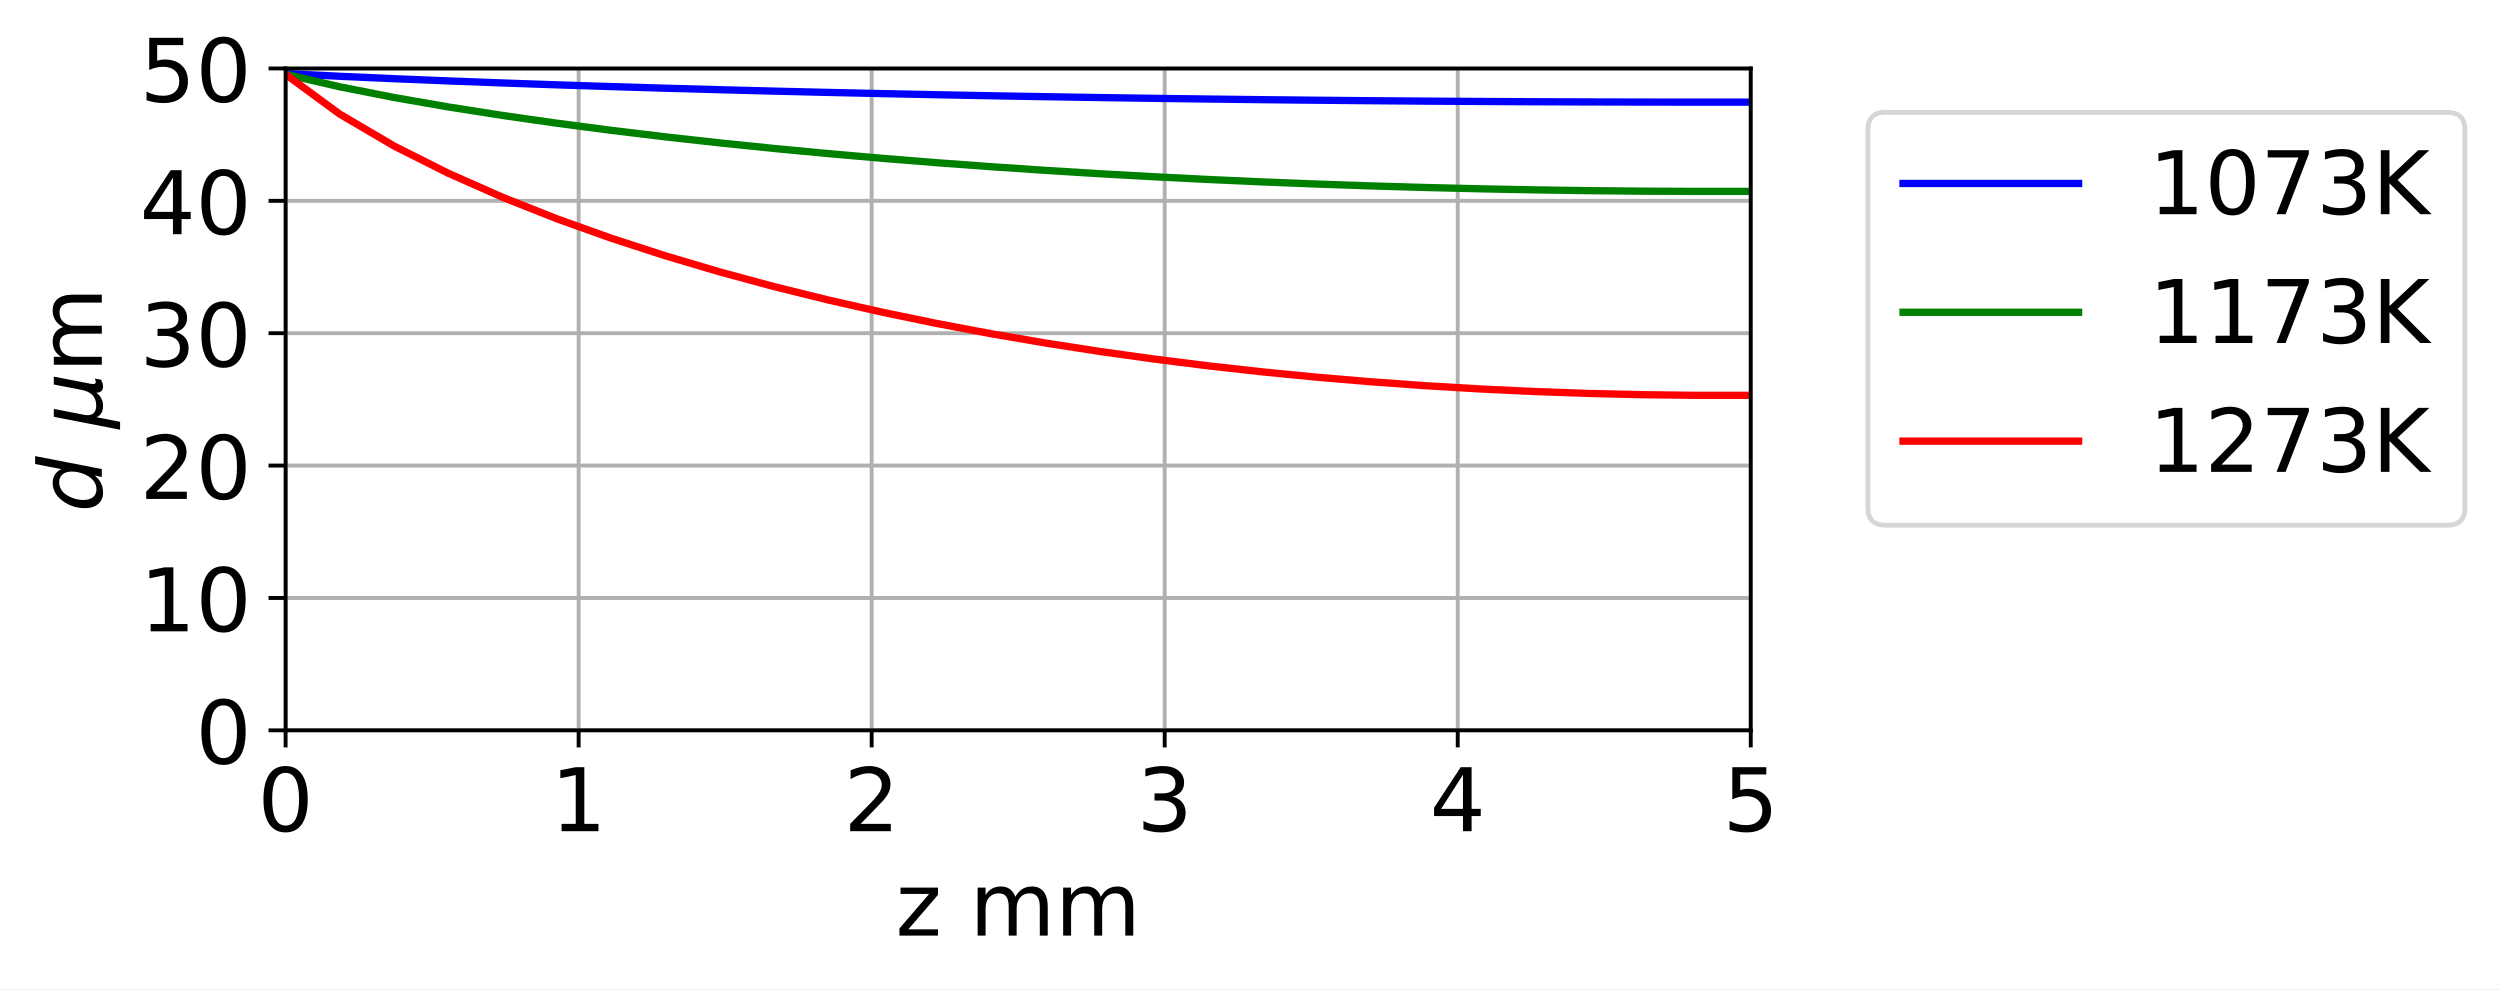
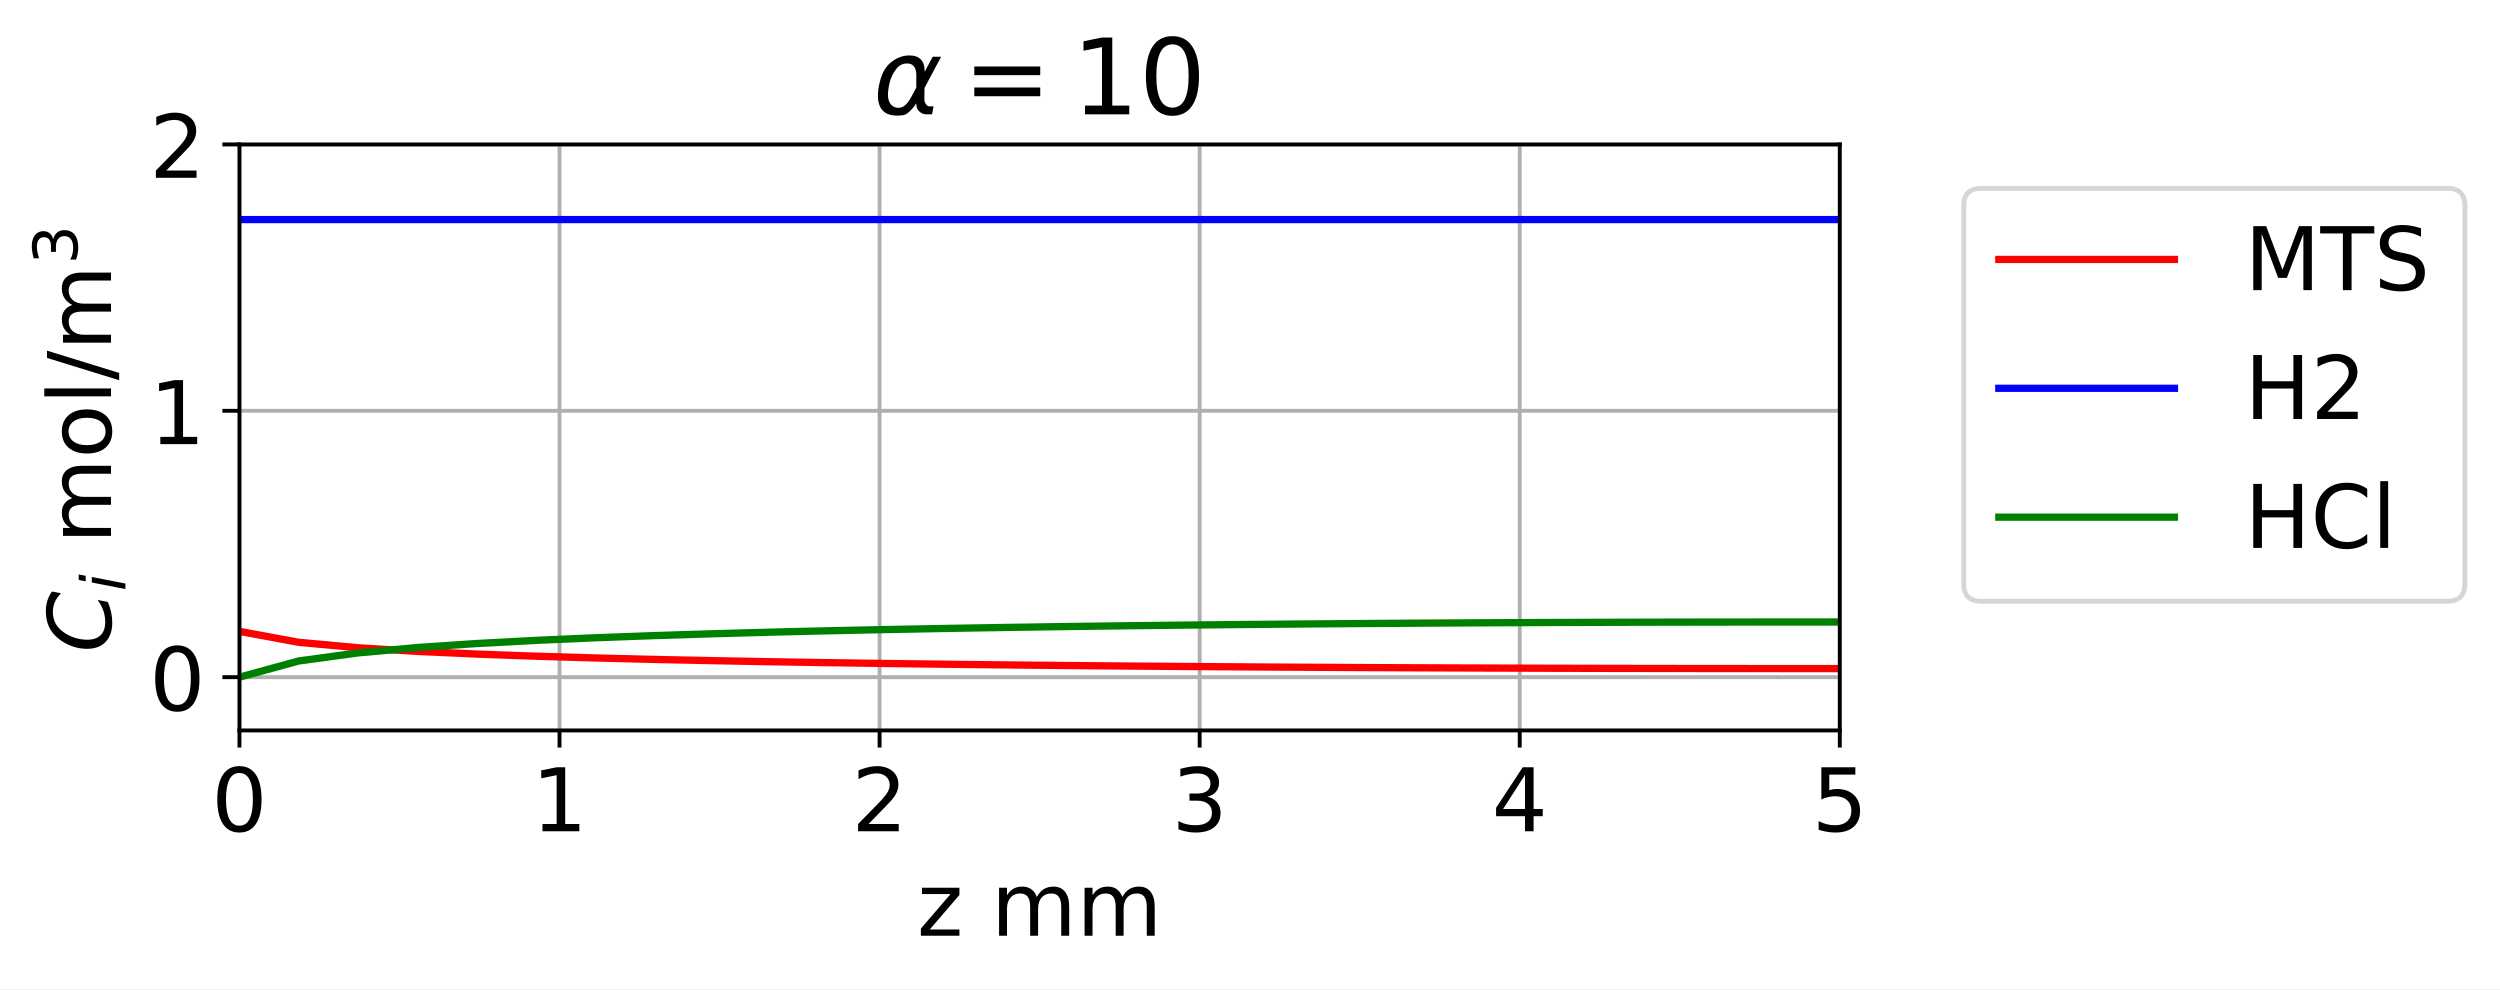
- <svg xmlns="http://www.w3.org/2000/svg" xmlns:xlink="http://www.w3.org/1999/xlink" width="512.637pt" height="202.8pt" viewBox="0 0 512.637 202.8" version="1.1">
+ <svg xmlns="http://www.w3.org/2000/svg" xmlns:xlink="http://www.w3.org/1999/xlink" width="512.564pt" height="202.8pt" viewBox="0 0 512.564 202.8" version="1.1">
  <defs>
    <style type="text/css">*{stroke-linejoin: round; stroke-linecap: butt}</style>
  </defs>
  <g id="figure_1">
    <g id="patch_1">
-       <path d="M 0 202.8  L 512.637 202.8  L 512.637 0  L 0 0  z " style="fill: #ffffff" />
+       <path d="M 0 202.8  L 512.564 202.8  L 512.564 0  L 0 0  z " style="fill: #ffffff" />
    </g>
    <g id="axes_1">
      <g id="patch_2">
-         <path d="M 58.565 149.758  L 359.001 149.758  L 359.001 14.039  L 58.565 14.039  z " style="fill: #ffffff" />
+         <path d="M 49.093 149.758  L 377.206 149.758  L 377.206 29.613  L 49.093 29.613  z " style="fill: #ffffff" />
      </g>
      <g id="matplotlib.axis_1">
        <g id="xtick_1">
          <g id="line2d_1">
-             <path d="M 58.565 149.758  L 58.565 14.039  " clip-path="url(#pb59930d59b)" style="fill: none; stroke: #b0b0b0; stroke-width: 0.8; stroke-linecap: square" />
+             <path d="M 49.093 149.758  L 49.093 29.613  " clip-path="url(#pa717af47ee)" style="fill: none; stroke: #b0b0b0; stroke-width: 0.8; stroke-linecap: square" />
          </g>
          <g id="line2d_2">
            <defs>
-               <path id="mf4673959d0" d="M 0 0  L 0 3.5  " style="stroke: #000000; stroke-width: 0.8" />
-             </defs>
-             <g>
-               <use xlink:href="#mf4673959d0" x="58.565" y="149.758" style="stroke: #000000; stroke-width: 0.8" />
+               <path id="m0f0989375b" d="M 0 0  L 0 3.5  " style="stroke: #000000; stroke-width: 0.8" />
+             </defs>
+             <g>
+               <use xlink:href="#m0f0989375b" x="49.093" y="149.758" style="stroke: #000000; stroke-width: 0.8" />
            </g>
          </g>
          <g id="text_1">
-             <g transform="translate(52.83875 170.4355) scale(0.18 -0.18)">
+             <g transform="translate(43.36625 170.4355) scale(0.18 -0.18)">
              <defs>
                <path id="DejaVuSans-30" d="M 2034 4250  Q 1547 4250 1301 3770  Q 1056 3291 1056 2328  Q 1056 1369 1301 889  Q 1547 409 2034 409  Q 2525 409 2770 889  Q 3016 1369 3016 2328  Q 3016 3291 2770 3770  Q 2525 4250 2034 4250  z M 2034 4750  Q 2819 4750 3233 4129  Q 3647 3509 3647 2328  Q 3647 1150 3233 529  Q 2819 -91 2034 -91  Q 1250 -91 836 529  Q 422 1150 422 2328  Q 422 3509 836 4129  Q 1250 4750 2034 4750  z " transform="scale(0.015625)" />
              </defs>
              <use xlink:href="#DejaVuSans-30" />
            </g>
          </g>
        </g>
        <g id="xtick_2">
          <g id="line2d_3">
-             <path d="M 118.652 149.758  L 118.652 14.039  " clip-path="url(#pb59930d59b)" style="fill: none; stroke: #b0b0b0; stroke-width: 0.8; stroke-linecap: square" />
+             <path d="M 114.715 149.758  L 114.715 29.613  " clip-path="url(#pa717af47ee)" style="fill: none; stroke: #b0b0b0; stroke-width: 0.8; stroke-linecap: square" />
          </g>
          <g id="line2d_4">
            <g>
-               <use xlink:href="#mf4673959d0" x="118.652" y="149.758" style="stroke: #000000; stroke-width: 0.8" />
+               <use xlink:href="#m0f0989375b" x="114.715" y="149.758" style="stroke: #000000; stroke-width: 0.8" />
            </g>
          </g>
          <g id="text_2">
-             <g transform="translate(112.9259 170.4355) scale(0.18 -0.18)">
+             <g transform="translate(108.989 170.4355) scale(0.18 -0.18)">
              <defs>
                <path id="DejaVuSans-31" d="M 794 531  L 1825 531  L 1825 4091  L 703 3866  L 703 4441  L 1819 4666  L 2450 4666  L 2450 531  L 3481 531  L 3481 0  L 794 0  L 794 531  z " transform="scale(0.015625)" />
              </defs>
              <use xlink:href="#DejaVuSans-31" />
            </g>
          </g>
        </g>
        <g id="xtick_3">
          <g id="line2d_5">
-             <path d="M 178.739 149.758  L 178.739 14.039  " clip-path="url(#pb59930d59b)" style="fill: none; stroke: #b0b0b0; stroke-width: 0.8; stroke-linecap: square" />
+             <path d="M 180.338 149.758  L 180.338 29.613  " clip-path="url(#pa717af47ee)" style="fill: none; stroke: #b0b0b0; stroke-width: 0.8; stroke-linecap: square" />
          </g>
          <g id="line2d_6">
            <g>
-               <use xlink:href="#mf4673959d0" x="178.739" y="149.758" style="stroke: #000000; stroke-width: 0.8" />
+               <use xlink:href="#m0f0989375b" x="180.338" y="149.758" style="stroke: #000000; stroke-width: 0.8" />
            </g>
          </g>
          <g id="text_3">
-             <g transform="translate(173.0131 170.4355) scale(0.18 -0.18)">
+             <g transform="translate(174.6118 170.4355) scale(0.18 -0.18)">
              <defs>
                <path id="DejaVuSans-32" d="M 1228 531  L 3431 531  L 3431 0  L 469 0  L 469 531  Q 828 903 1448 1529  Q 2069 2156 2228 2338  Q 2531 2678 2651 2914  Q 2772 3150 2772 3378  Q 2772 3750 2511 3984  Q 2250 4219 1831 4219  Q 1534 4219 1204 4116  Q 875 4013 500 3803  L 500 4441  Q 881 4594 1212 4672  Q 1544 4750 1819 4750  Q 2544 4750 2975 4387  Q 3406 4025 3406 3419  Q 3406 3131 3298 2873  Q 3191 2616 2906 2266  Q 2828 2175 2409 1742  Q 1991 1309 1228 531  z " transform="scale(0.015625)" />
              </defs>
              <use xlink:href="#DejaVuSans-32" />
            </g>
          </g>
        </g>
        <g id="xtick_4">
          <g id="line2d_7">
-             <path d="M 238.827 149.758  L 238.827 14.039  " clip-path="url(#pb59930d59b)" style="fill: none; stroke: #b0b0b0; stroke-width: 0.8; stroke-linecap: square" />
+             <path d="M 245.961 149.758  L 245.961 29.613  " clip-path="url(#pa717af47ee)" style="fill: none; stroke: #b0b0b0; stroke-width: 0.8; stroke-linecap: square" />
          </g>
          <g id="line2d_8">
            <g>
-               <use xlink:href="#mf4673959d0" x="238.827" y="149.758" style="stroke: #000000; stroke-width: 0.8" />
+               <use xlink:href="#m0f0989375b" x="245.961" y="149.758" style="stroke: #000000; stroke-width: 0.8" />
            </g>
          </g>
          <g id="text_4">
-             <g transform="translate(233.1003 170.4355) scale(0.18 -0.18)">
+             <g transform="translate(240.2346 170.4355) scale(0.18 -0.18)">
              <defs>
                <path id="DejaVuSans-33" d="M 2597 2516  Q 3050 2419 3304 2112  Q 3559 1806 3559 1356  Q 3559 666 3084 287  Q 2609 -91 1734 -91  Q 1441 -91 1130 -33  Q 819 25 488 141  L 488 750  Q 750 597 1062 519  Q 1375 441 1716 441  Q 2309 441 2620 675  Q 2931 909 2931 1356  Q 2931 1769 2642 2001  Q 2353 2234 1838 2234  L 1294 2234  L 1294 2753  L 1863 2753  Q 2328 2753 2575 2939  Q 2822 3125 2822 3475  Q 2822 3834 2567 4026  Q 2313 4219 1838 4219  Q 1578 4219 1281 4162  Q 984 4106 628 3988  L 628 4550  Q 988 4650 1302 4700  Q 1616 4750 1894 4750  Q 2613 4750 3031 4423  Q 3450 4097 3450 3541  Q 3450 3153 3228 2886  Q 3006 2619 2597 2516  z " transform="scale(0.015625)" />
              </defs>
              <use xlink:href="#DejaVuSans-33" />
            </g>
          </g>
        </g>
        <g id="xtick_5">
          <g id="line2d_9">
-             <path d="M 298.914 149.758  L 298.914 14.039  " clip-path="url(#pb59930d59b)" style="fill: none; stroke: #b0b0b0; stroke-width: 0.8; stroke-linecap: square" />
+             <path d="M 311.584 149.758  L 311.584 29.613  " clip-path="url(#pa717af47ee)" style="fill: none; stroke: #b0b0b0; stroke-width: 0.8; stroke-linecap: square" />
          </g>
          <g id="line2d_10">
            <g>
-               <use xlink:href="#mf4673959d0" x="298.914" y="149.758" style="stroke: #000000; stroke-width: 0.8" />
+               <use xlink:href="#m0f0989375b" x="311.584" y="149.758" style="stroke: #000000; stroke-width: 0.8" />
            </g>
          </g>
          <g id="text_5">
-             <g transform="translate(293.1875 170.4355) scale(0.18 -0.18)">
+             <g transform="translate(305.8574 170.4355) scale(0.18 -0.18)">
              <defs>
                <path id="DejaVuSans-34" d="M 2419 4116  L 825 1625  L 2419 1625  L 2419 4116  z M 2253 4666  L 3047 4666  L 3047 1625  L 3713 1625  L 3713 1100  L 3047 1100  L 3047 0  L 2419 0  L 2419 1100  L 313 1100  L 313 1709  L 2253 4666  z " transform="scale(0.015625)" />
              </defs>
              <use xlink:href="#DejaVuSans-34" />
            </g>
          </g>
        </g>
        <g id="xtick_6">
          <g id="line2d_11">
-             <path d="M 359.001 149.758  L 359.001 14.039  " clip-path="url(#pb59930d59b)" style="fill: none; stroke: #b0b0b0; stroke-width: 0.8; stroke-linecap: square" />
+             <path d="M 377.206 149.758  L 377.206 29.613  " clip-path="url(#pa717af47ee)" style="fill: none; stroke: #b0b0b0; stroke-width: 0.8; stroke-linecap: square" />
          </g>
          <g id="line2d_12">
            <g>
-               <use xlink:href="#mf4673959d0" x="359.001" y="149.758" style="stroke: #000000; stroke-width: 0.8" />
+               <use xlink:href="#m0f0989375b" x="377.206" y="149.758" style="stroke: #000000; stroke-width: 0.8" />
            </g>
          </g>
          <g id="text_6">
-             <g transform="translate(353.2747 170.4355) scale(0.18 -0.18)">
+             <g transform="translate(371.4801 170.4355) scale(0.18 -0.18)">
              <defs>
                <path id="DejaVuSans-35" d="M 691 4666  L 3169 4666  L 3169 4134  L 1269 4134  L 1269 2991  Q 1406 3038 1543 3061  Q 1681 3084 1819 3084  Q 2600 3084 3056 2656  Q 3513 2228 3513 1497  Q 3513 744 3044 326  Q 2575 -91 1722 -91  Q 1428 -91 1123 -41  Q 819 9 494 109  L 494 744  Q 775 591 1075 516  Q 1375 441 1709 441  Q 2250 441 2565 725  Q 2881 1009 2881 1497  Q 2881 1984 2565 2268  Q 2250 2553 1709 2553  Q 1456 2553 1204 2497  Q 953 2441 691 2322  L 691 4666  z " transform="scale(0.015625)" />
              </defs>
              <use xlink:href="#DejaVuSans-35" />
            </g>
          </g>
        </g>
        <g id="text_7">
-           <g transform="translate(183.6659 191.8561) scale(0.18 -0.18)">
+           <g transform="translate(188.0324 191.8561) scale(0.18 -0.18)">
            <defs>
              <path id="DejaVuSans-7a" d="M 353 3500  L 3084 3500  L 3084 2975  L 922 459  L 3084 459  L 3084 0  L 275 0  L 275 525  L 2438 3041  L 353 3041  L 353 3500  z " transform="scale(0.015625)" />
              <path id="DejaVuSans-20" transform="scale(0.015625)" />
              <path id="DejaVuSans-6d" d="M 3328 2828  Q 3544 3216 3844 3400  Q 4144 3584 4550 3584  Q 5097 3584 5394 3201  Q 5691 2819 5691 2113  L 5691 0  L 5113 0  L 5113 2094  Q 5113 2597 4934 2840  Q 4756 3084 4391 3084  Q 3944 3084 3684 2787  Q 3425 2491 3425 1978  L 3425 0  L 2847 0  L 2847 2094  Q 2847 2600 2669 2842  Q 2491 3084 2119 3084  Q 1678 3084 1418 2786  Q 1159 2488 1159 1978  L 1159 0  L 581 0  L 581 3500  L 1159 3500  L 1159 2956  Q 1356 3278 1631 3431  Q 1906 3584 2284 3584  Q 2666 3584 2933 3390  Q 3200 3197 3328 2828  z " transform="scale(0.015625)" />
            </defs>
            <use xlink:href="#DejaVuSans-7a" />
            <use xlink:href="#DejaVuSans-20" x="52.49" />
            <use xlink:href="#DejaVuSans-6d" x="84.277" />
            <use xlink:href="#DejaVuSans-6d" x="181.689" />
          </g>
        </g>
      </g>
      <g id="matplotlib.axis_2">
        <g id="ytick_1">
          <g id="line2d_13">
-             <path d="M 58.565 149.758  L 359.001 149.758  " clip-path="url(#pb59930d59b)" style="fill: none; stroke: #b0b0b0; stroke-width: 0.8; stroke-linecap: square" />
+             <path d="M 49.093 138.836  L 377.206 138.836  " clip-path="url(#pa717af47ee)" style="fill: none; stroke: #b0b0b0; stroke-width: 0.8; stroke-linecap: square" />
          </g>
          <g id="line2d_14">
            <defs>
-               <path id="m8a6839458a" d="M 0 0  L -3.5 0  " style="stroke: #000000; stroke-width: 0.8" />
-             </defs>
-             <g>
-               <use xlink:href="#m8a6839458a" x="58.565" y="149.758" style="stroke: #000000; stroke-width: 0.8" />
+               <path id="m79f7e5880c" d="M 0 0  L -3.5 0  " style="stroke: #000000; stroke-width: 0.8" />
+             </defs>
+             <g>
+               <use xlink:href="#m79f7e5880c" x="49.093" y="138.836" style="stroke: #000000; stroke-width: 0.8" />
            </g>
          </g>
          <g id="text_8">
-             <g transform="translate(40.1125 156.5969) scale(0.18 -0.18)">
+             <g transform="translate(30.64 145.6745) scale(0.18 -0.18)">
              <use xlink:href="#DejaVuSans-30" />
            </g>
          </g>
        </g>
        <g id="ytick_2">
          <g id="line2d_15">
-             <path d="M 58.565 122.614  L 359.001 122.614  " clip-path="url(#pb59930d59b)" style="fill: none; stroke: #b0b0b0; stroke-width: 0.8; stroke-linecap: square" />
+             <path d="M 49.093 84.224  L 377.206 84.224  " clip-path="url(#pa717af47ee)" style="fill: none; stroke: #b0b0b0; stroke-width: 0.8; stroke-linecap: square" />
          </g>
          <g id="line2d_16">
            <g>
-               <use xlink:href="#m8a6839458a" x="58.565" y="122.614" style="stroke: #000000; stroke-width: 0.8" />
+               <use xlink:href="#m79f7e5880c" x="49.093" y="84.224" style="stroke: #000000; stroke-width: 0.8" />
            </g>
          </g>
          <g id="text_9">
-             <g transform="translate(28.66 129.4529) scale(0.18 -0.18)">
+             <g transform="translate(30.64 91.06288) scale(0.18 -0.18)">
              <use xlink:href="#DejaVuSans-31" />
-               <use xlink:href="#DejaVuSans-30" x="63.623" />
            </g>
          </g>
        </g>
        <g id="ytick_3">
          <g id="line2d_17">
-             <path d="M 58.565 95.47  L 359.001 95.47  " clip-path="url(#pb59930d59b)" style="fill: none; stroke: #b0b0b0; stroke-width: 0.8; stroke-linecap: square" />
+             <path d="M 49.093 29.613  L 377.206 29.613  " clip-path="url(#pa717af47ee)" style="fill: none; stroke: #b0b0b0; stroke-width: 0.8; stroke-linecap: square" />
          </g>
          <g id="line2d_18">
            <g>
-               <use xlink:href="#m8a6839458a" x="58.565" y="95.47" style="stroke: #000000; stroke-width: 0.8" />
+               <use xlink:href="#m79f7e5880c" x="49.093" y="29.613" style="stroke: #000000; stroke-width: 0.8" />
            </g>
          </g>
          <g id="text_10">
-             <g transform="translate(28.66 102.309) scale(0.18 -0.18)">
+             <g transform="translate(30.64 36.45122) scale(0.18 -0.18)">
              <use xlink:href="#DejaVuSans-32" />
-               <use xlink:href="#DejaVuSans-30" x="63.623" />
-             </g>
-           </g>
-         </g>
-         <g id="ytick_4">
-           <g id="line2d_19">
-             <path d="M 58.565 68.326  L 359.001 68.326  " clip-path="url(#pb59930d59b)" style="fill: none; stroke: #b0b0b0; stroke-width: 0.8; stroke-linecap: square" />
-           </g>
-           <g id="line2d_20">
-             <g>
-               <use xlink:href="#m8a6839458a" x="58.565" y="68.326" style="stroke: #000000; stroke-width: 0.8" />
-             </g>
-           </g>
-           <g id="text_11">
-             <g transform="translate(28.66 75.16506) scale(0.18 -0.18)">
-               <use xlink:href="#DejaVuSans-33" />
-               <use xlink:href="#DejaVuSans-30" x="63.623" />
-             </g>
-           </g>
-         </g>
-         <g id="ytick_5">
-           <g id="line2d_21">
-             <path d="M 58.565 41.183  L 359.001 41.183  " clip-path="url(#pb59930d59b)" style="fill: none; stroke: #b0b0b0; stroke-width: 0.8; stroke-linecap: square" />
-           </g>
-           <g id="line2d_22">
-             <g>
-               <use xlink:href="#m8a6839458a" x="58.565" y="41.183" style="stroke: #000000; stroke-width: 0.8" />
-             </g>
-           </g>
-           <g id="text_12">
-             <g transform="translate(28.66 48.02112) scale(0.18 -0.18)">
-               <use xlink:href="#DejaVuSans-34" />
-               <use xlink:href="#DejaVuSans-30" x="63.623" />
-             </g>
-           </g>
-         </g>
-         <g id="ytick_6">
-           <g id="line2d_23">
-             <path d="M 58.565 14.039  L 359.001 14.039  " clip-path="url(#pb59930d59b)" style="fill: none; stroke: #b0b0b0; stroke-width: 0.8; stroke-linecap: square" />
-           </g>
-           <g id="line2d_24">
-             <g>
-               <use xlink:href="#m8a6839458a" x="58.565" y="14.039" style="stroke: #000000; stroke-width: 0.8" />
-             </g>
-           </g>
-           <g id="text_13">
-             <g transform="translate(28.66 20.87719) scale(0.18 -0.18)">
-               <use xlink:href="#DejaVuSans-35" />
-               <use xlink:href="#DejaVuSans-30" x="63.623" />
-             </g>
-           </g>
-         </g>
-         <g id="text_14">
-           <g transform="translate(20.88 105.0284) rotate(-90) scale(0.18 -0.18)">
-             <defs>
-               <path id="DejaVuSans-Oblique-64" d="M 2675 525  Q 2444 222 2128 65  Q 1813 -91 1428 -91  Q 903 -91 598 267  Q 294 625 294 1247  Q 294 1766 478 2236  Q 663 2706 1013 3078  Q 1244 3325 1534 3454  Q 1825 3584 2144 3584  Q 2481 3584 2739 3421  Q 2997 3259 3138 2956  L 3513 4863  L 4091 4863  L 3144 0  L 2566 0  L 2675 525  z M 891 1350  Q 891 897 1095 644  Q 1300 391 1663 391  Q 1931 391 2161 520  Q 2391 650 2566 903  Q 2750 1166 2856 1509  Q 2963 1853 2963 2188  Q 2963 2622 2758 2865  Q 2553 3109 2194 3109  Q 1922 3109 1687 2981  Q 1453 2853 1288 2613  Q 1106 2353 998 2009  Q 891 1666 891 1350  z " transform="scale(0.015625)" />
-               <path id="DejaVuSans-Oblique-3bc" d="M -84 -1331  L 856 3500  L 1434 3500  L 1009 1322  Q 997 1256 987 1175  Q 978 1094 978 1013  Q 978 722 1161 565  Q 1344 409 1684 409  Q 2147 409 2431 671  Q 2716 934 2816 1459  L 3213 3500  L 3788 3500  L 3266 809  Q 3253 750 3248 706  Q 3244 663 3244 628  Q 3244 531 3283 486  Q 3322 441 3406 441  Q 3438 441 3492 456  Q 3547 472 3647 513  L 3559 50  Q 3422 -19 3297 -55  Q 3172 -91 3053 -91  Q 2847 -91 2730 40  Q 2613 172 2613 403  Q 2438 153 2195 31  Q 1953 -91 1625 -91  Q 1334 -91 1117 43  Q 900 178 831 397  L 494 -1331  L -84 -1331  z " transform="scale(0.015625)" />
-             </defs>
-             <use xlink:href="#DejaVuSans-Oblique-64" transform="translate(0 0.015625)" />
-             <use xlink:href="#DejaVuSans-20" transform="translate(63.47656 0.015625)" />
-             <use xlink:href="#DejaVuSans-Oblique-3bc" transform="translate(95.26367 0.015625)" />
-             <use xlink:href="#DejaVuSans-6d" transform="translate(158.8867 0.015625)" />
-           </g>
-         </g>
-       </g>
-       <g id="line2d_25">
-         <path d="M 58.565 15.091  L 69.692 15.642  L 80.82 16.139  L 91.947 16.593  L 103.074 17.01  L 114.201 17.397  L 125.329 17.755  L 136.456 18.087  L 147.583 18.396  L 158.71 18.683  L 169.838 18.949  L 180.965 19.196  L 192.092 19.424  L 203.219 19.634  L 214.347 19.827  L 225.474 20.004  L 236.601 20.164  L 247.728 20.308  L 258.856 20.437  L 269.983 20.551  L 281.11 20.651  L 292.237 20.735  L 303.365 20.805  L 314.492 20.862  L 325.619 20.903  L 336.746 20.931  L 347.874 20.945  L 359.001 20.945  " clip-path="url(#pb59930d59b)" style="fill: none; stroke: #0000ff; stroke-width: 1.5; stroke-linecap: square" />
-       </g>
-       <g id="line2d_26">
-         <path d="M 58.565 15.232  L 69.692 17.808  L 80.82 19.995  L 91.947 21.931  L 103.074 23.677  L 114.201 25.266  L 125.329 26.724  L 136.456 28.065  L 147.583 29.301  L 158.71 30.443  L 169.838 31.496  L 180.965 32.468  L 192.092 33.362  L 203.219 34.184  L 214.347 34.935  L 225.474 35.62  L 236.601 36.241  L 247.728 36.8  L 258.856 37.298  L 269.983 37.737  L 281.11 38.119  L 292.237 38.444  L 303.365 38.714  L 314.492 38.929  L 325.619 39.09  L 336.746 39.197  L 347.874 39.251  L 359.001 39.251  " clip-path="url(#pb59930d59b)" style="fill: none; stroke: #008000; stroke-width: 1.5; stroke-linecap: square" />
-       </g>
-       <g id="line2d_27">
-         <path d="M 58.565 15.25  L 69.692 23.419  L 80.82 29.946  L 91.947 35.537  L 103.074 40.463  L 114.201 44.87  L 125.329 48.849  L 136.456 52.462  L 147.583 55.756  L 158.71 58.765  L 169.838 61.516  L 180.965 64.032  L 192.092 66.331  L 203.219 68.427  L 214.347 70.334  L 225.474 72.061  L 236.601 73.619  L 247.728 75.014  L 258.856 76.253  L 269.983 77.342  L 281.11 78.285  L 292.237 79.087  L 303.365 79.75  L 314.492 80.278  L 325.619 80.672  L 336.746 80.934  L 347.874 81.064  L 359.001 81.064  " clip-path="url(#pb59930d59b)" style="fill: none; stroke: #ff0000; stroke-width: 1.5; stroke-linecap: square" />
+             </g>
+           </g>
+         </g>
+         <g id="text_11">
+           <g transform="translate(22.89656 133.7854) rotate(-90) scale(0.18 -0.18)">
+             <defs>
+               <path id="DejaVuSans-Oblique-43" d="M 4447 4306  L 4319 3641  Q 4019 3944 3683 4091  Q 3347 4238 2956 4238  Q 2422 4238 2017 3981  Q 1613 3725 1319 3200  Q 1131 2863 1032 2486  Q 934 2109 934 1728  Q 934 1091 1264 756  Q 1594 422 2222 422  Q 2656 422 3056 561  Q 3456 700 3834 978  L 3688 231  Q 3316 72 2936 -9  Q 2556 -91 2175 -91  Q 1278 -91 773 396  Q 269 884 269 1753  Q 269 2309 461 2846  Q 653 3384 1013 3828  Q 1394 4300 1883 4525  Q 2372 4750 3022 4750  Q 3422 4750 3780 4639  Q 4138 4528 4447 4306  z " transform="scale(0.015625)" />
+               <path id="DejaVuSans-Oblique-69" d="M 1172 4863  L 1747 4863  L 1606 4134  L 1031 4134  L 1172 4863  z M 909 3500  L 1484 3500  L 800 0  L 225 0  L 909 3500  z " transform="scale(0.015625)" />
+               <path id="DejaVuSans-6f" d="M 1959 3097  Q 1497 3097 1228 2736  Q 959 2375 959 1747  Q 959 1119 1226 758  Q 1494 397 1959 397  Q 2419 397 2687 759  Q 2956 1122 2956 1747  Q 2956 2369 2687 2733  Q 2419 3097 1959 3097  z M 1959 3584  Q 2709 3584 3137 3096  Q 3566 2609 3566 1747  Q 3566 888 3137 398  Q 2709 -91 1959 -91  Q 1206 -91 779 398  Q 353 888 353 1747  Q 353 2609 779 3096  Q 1206 3584 1959 3584  z " transform="scale(0.015625)" />
+               <path id="DejaVuSans-6c" d="M 603 4863  L 1178 4863  L 1178 0  L 603 0  L 603 4863  z " transform="scale(0.015625)" />
+               <path id="DejaVuSans-2f" d="M 1625 4666  L 2156 4666  L 531 -594  L 0 -594  L 1625 4666  z " transform="scale(0.015625)" />
+             </defs>
+             <use xlink:href="#DejaVuSans-Oblique-43" transform="translate(0 0.765625)" />
+             <use xlink:href="#DejaVuSans-Oblique-69" transform="translate(69.82422 -15.64062) scale(0.7)" />
+             <use xlink:href="#DejaVuSans-20" transform="translate(92.00684 0.765625)" />
+             <use xlink:href="#DejaVuSans-6d" transform="translate(123.7939 0.765625)" />
+             <use xlink:href="#DejaVuSans-6f" transform="translate(221.2061 0.765625)" />
+             <use xlink:href="#DejaVuSans-6c" transform="translate(282.3877 0.765625)" />
+             <use xlink:href="#DejaVuSans-2f" transform="translate(310.1709 0.765625)" />
+             <use xlink:href="#DejaVuSans-6d" transform="translate(343.8623 0.765625)" />
+             <use xlink:href="#DejaVuSans-33" transform="translate(442.2314 39.04688) scale(0.7)" />
+           </g>
+         </g>
+       </g>
+       <g id="line2d_19">
+         <path d="M 49.093 129.454  L 61.245 131.691  L 73.397 132.808  L 85.55 133.55  L 97.702 134.101  L 109.854 134.538  L 122.007 134.896  L 134.159 135.197  L 146.311 135.455  L 158.464 135.679  L 170.616 135.874  L 182.769 136.046  L 194.921 136.198  L 207.073 136.333  L 219.226 136.452  L 231.378 136.557  L 243.53 136.651  L 255.683 136.733  L 267.835 136.805  L 279.987 136.868  L 292.14 136.921  L 304.292 136.966  L 316.445 137.003  L 328.597 137.032  L 340.749 137.054  L 352.902 137.068  L 365.054 137.076  L 377.206 137.076  " clip-path="url(#pa717af47ee)" style="fill: none; stroke: #ff0000; stroke-width: 1.5; stroke-linecap: square" />
+       </g>
+       <g id="line2d_20">
+         <path d="M 49.093 45.018  L 61.245 45.017  L 73.397 45.017  L 85.55 45.017  L 97.702 45.016  L 109.854 45.016  L 122.007 45.016  L 134.159 45.016  L 146.311 45.016  L 158.464 45.016  L 170.616 45.016  L 182.769 45.016  L 194.921 45.016  L 207.073 45.016  L 219.226 45.015  L 231.378 45.015  L 243.53 45.015  L 255.683 45.015  L 267.835 45.015  L 279.987 45.015  L 292.14 45.015  L 304.292 45.015  L 316.445 45.015  L 328.597 45.015  L 340.749 45.015  L 352.902 45.015  L 365.054 45.015  L 377.206 45.015  " clip-path="url(#pa717af47ee)" style="fill: none; stroke: #0000ff; stroke-width: 1.5; stroke-linecap: square" />
+       </g>
+       <g id="line2d_21">
+         <path d="M 49.093 138.836  L 61.245 135.516  L 73.397 133.858  L 85.55 132.758  L 97.702 131.939  L 109.854 131.292  L 122.007 130.76  L 134.159 130.313  L 146.311 129.93  L 158.464 129.598  L 170.616 129.308  L 182.769 129.053  L 194.921 128.828  L 207.073 128.628  L 219.226 128.451  L 231.378 128.294  L 243.53 128.156  L 255.683 128.034  L 267.835 127.927  L 279.987 127.834  L 292.14 127.755  L 304.292 127.688  L 316.445 127.633  L 328.597 127.59  L 340.749 127.558  L 352.902 127.536  L 365.054 127.526  L 377.206 127.526  " clip-path="url(#pa717af47ee)" style="fill: none; stroke: #008000; stroke-width: 1.5; stroke-linecap: square" />
      </g>
      <g id="patch_3">
-         <path d="M 58.565 149.758  L 58.565 14.039  " style="fill: none; stroke: #000000; stroke-width: 0.8; stroke-linejoin: miter; stroke-linecap: square" />
+         <path d="M 49.093 149.758  L 49.093 29.613  " style="fill: none; stroke: #000000; stroke-width: 0.8; stroke-linejoin: miter; stroke-linecap: square" />
      </g>
      <g id="patch_4">
-         <path d="M 359.001 149.758  L 359.001 14.039  " style="fill: none; stroke: #000000; stroke-width: 0.8; stroke-linejoin: miter; stroke-linecap: square" />
+         <path d="M 377.206 149.758  L 377.206 29.613  " style="fill: none; stroke: #000000; stroke-width: 0.8; stroke-linejoin: miter; stroke-linecap: square" />
      </g>
      <g id="patch_5">
-         <path d="M 58.565 149.758  L 359.001 149.758  " style="fill: none; stroke: #000000; stroke-width: 0.8; stroke-linejoin: miter; stroke-linecap: square" />
+         <path d="M 49.093 149.758  L 377.206 149.758  " style="fill: none; stroke: #000000; stroke-width: 0.8; stroke-linejoin: miter; stroke-linecap: square" />
      </g>
      <g id="patch_6">
-         <path d="M 58.565 14.039  L 359.001 14.039  " style="fill: none; stroke: #000000; stroke-width: 0.8; stroke-linejoin: miter; stroke-linecap: square" />
+         <path d="M 49.093 29.613  L 377.206 29.613  " style="fill: none; stroke: #000000; stroke-width: 0.8; stroke-linejoin: miter; stroke-linecap: square" />
+       </g>
+       <g id="text_12">
+         <g transform="translate(179.0214 23.61263) scale(0.216 -0.216)">
+           <defs>
+             <path id="DejaVuSans-Oblique-3b1" d="M 2619 1628  L 2622 2350  Q 2625 3088 2069 3091  Q 1653 3094 1394 2747  Q 1069 2319 959 1747  Q 825 1059 994 731  Q 1169 397 1547 397  Q 1966 397 2319 1063  L 2619 1628  z M 2166 3578  Q 3141 3594 3128 2584  Q 3128 2584 3616 3500  L 4128 3500  L 3119 1603  L 3109 919  Q 3109 766 3194 638  Q 3291 488 3391 488  L 3669 488  L 3575 0  L 3228 0  Q 2934 0 2722 263  Q 2622 394 2619 669  Q 2416 334 2066 50  Q 1900 -81 1453 -78  Q 722 -72 456 397  Q 184 884 353 1747  Q 534 2675 1009 3097  Q 1544 3569 2166 3578  z " transform="scale(0.015625)" />
+             <path id="DejaVuSans-3d" d="M 678 2906  L 4684 2906  L 4684 2381  L 678 2381  L 678 2906  z M 678 1631  L 4684 1631  L 4684 1100  L 678 1100  L 678 1631  z " transform="scale(0.015625)" />
+           </defs>
+           <use xlink:href="#DejaVuSans-Oblique-3b1" transform="translate(0 0.78125)" />
+           <use xlink:href="#DejaVuSans-3d" transform="translate(85.40039 0.78125)" />
+           <use xlink:href="#DejaVuSans-31" transform="translate(188.6719 0.78125)" />
+           <use xlink:href="#DejaVuSans-30" transform="translate(252.2949 0.78125)" />
+         </g>
      </g>
      <g id="legend_1">
        <g id="patch_7">
-           <path d="M 386.623 107.7  L 501.837 107.7  Q 505.437 107.7 505.437 104.1  L 505.437 26.639  Q 505.437 23.039 501.837 23.039  L 386.623 23.039  Q 383.023 23.039 383.023 26.639  L 383.023 104.1  Q 383.023 107.7 386.623 107.7  z " style="fill: #ffffff; opacity: 0.8; stroke: #cccccc; stroke-linejoin: miter" />
-         </g>
-         <g id="line2d_28">
-           <path d="M 390.223 37.616  L 408.223 37.616  L 426.223 37.616  " style="fill: none; stroke: #0000ff; stroke-width: 1.5; stroke-linecap: square" />
+           <path d="M 406.212 123.275  L 501.764 123.275  Q 505.364 123.275 505.364 119.674  L 505.364 42.213  Q 505.364 38.613 501.764 38.613  L 406.212 38.613  Q 402.612 38.613 402.612 42.213  L 402.612 119.674  Q 402.612 123.275 406.212 123.275  z " style="fill: #ffffff; opacity: 0.8; stroke: #cccccc; stroke-linejoin: miter" />
+         </g>
+         <g id="line2d_22">
+           <path d="M 409.812 53.19  L 427.812 53.19  L 445.812 53.19  " style="fill: none; stroke: #ff0000; stroke-width: 1.5; stroke-linecap: square" />
+         </g>
+         <g id="text_13">
+           <g transform="translate(460.2121 59.48981) scale(0.18 -0.18)">
+             <defs>
+               <path id="DejaVuSans-4d" d="M 628 4666  L 1569 4666  L 2759 1491  L 3956 4666  L 4897 4666  L 4897 0  L 4281 0  L 4281 4097  L 3078 897  L 2444 897  L 1241 4097  L 1241 0  L 628 0  L 628 4666  z " transform="scale(0.015625)" />
+               <path id="DejaVuSans-54" d="M -19 4666  L 3928 4666  L 3928 4134  L 2272 4134  L 2272 0  L 1638 0  L 1638 4134  L -19 4134  L -19 4666  z " transform="scale(0.015625)" />
+               <path id="DejaVuSans-53" d="M 3425 4513  L 3425 3897  Q 3066 4069 2747 4153  Q 2428 4238 2131 4238  Q 1616 4238 1336 4038  Q 1056 3838 1056 3469  Q 1056 3159 1242 3001  Q 1428 2844 1947 2747  L 2328 2669  Q 3034 2534 3370 2195  Q 3706 1856 3706 1288  Q 3706 609 3251 259  Q 2797 -91 1919 -91  Q 1588 -91 1214 -16  Q 841 59 441 206  L 441 856  Q 825 641 1194 531  Q 1563 422 1919 422  Q 2459 422 2753 634  Q 3047 847 3047 1241  Q 3047 1584 2836 1778  Q 2625 1972 2144 2069  L 1759 2144  Q 1053 2284 737 2584  Q 422 2884 422 3419  Q 422 4038 858 4394  Q 1294 4750 2059 4750  Q 2388 4750 2728 4690  Q 3069 4631 3425 4513  z " transform="scale(0.015625)" />
+             </defs>
+             <use xlink:href="#DejaVuSans-4d" />
+             <use xlink:href="#DejaVuSans-54" x="86.279" />
+             <use xlink:href="#DejaVuSans-53" x="147.363" />
+           </g>
+         </g>
+         <g id="line2d_23">
+           <path d="M 409.812 79.61  L 427.812 79.61  L 445.812 79.61  " style="fill: none; stroke: #0000ff; stroke-width: 1.5; stroke-linecap: square" />
+         </g>
+         <g id="text_14">
+           <g transform="translate(460.2121 85.91044) scale(0.18 -0.18)">
+             <defs>
+               <path id="DejaVuSans-48" d="M 628 4666  L 1259 4666  L 1259 2753  L 3553 2753  L 3553 4666  L 4184 4666  L 4184 0  L 3553 0  L 3553 2222  L 1259 2222  L 1259 0  L 628 0  L 628 4666  z " transform="scale(0.015625)" />
+             </defs>
+             <use xlink:href="#DejaVuSans-48" />
+             <use xlink:href="#DejaVuSans-32" x="75.195" />
+           </g>
+         </g>
+         <g id="line2d_24">
+           <path d="M 409.812 106.031  L 427.812 106.031  L 445.812 106.031  " style="fill: none; stroke: #008000; stroke-width: 1.5; stroke-linecap: square" />
        </g>
        <g id="text_15">
-           <g transform="translate(440.6227 43.91578) scale(0.18 -0.18)">
-             <defs>
-               <path id="DejaVuSans-37" d="M 525 4666  L 3525 4666  L 3525 4397  L 1831 0  L 1172 0  L 2766 4134  L 525 4134  L 525 4666  z " transform="scale(0.015625)" />
-               <path id="DejaVuSans-4b" d="M 628 4666  L 1259 4666  L 1259 2694  L 3353 4666  L 4166 4666  L 1850 2491  L 4331 0  L 3500 0  L 1259 2247  L 1259 0  L 628 0  L 628 4666  z " transform="scale(0.015625)" />
-             </defs>
-             <use xlink:href="#DejaVuSans-31" />
-             <use xlink:href="#DejaVuSans-30" x="63.623" />
-             <use xlink:href="#DejaVuSans-37" x="127.246" />
-             <use xlink:href="#DejaVuSans-33" x="190.869" />
-             <use xlink:href="#DejaVuSans-4b" x="254.492" />
-           </g>
-         </g>
-         <g id="line2d_29">
-           <path d="M 390.223 64.036  L 408.223 64.036  L 426.223 64.036  " style="fill: none; stroke: #008000; stroke-width: 1.5; stroke-linecap: square" />
-         </g>
-         <g id="text_16">
-           <g transform="translate(440.6227 70.33641) scale(0.18 -0.18)">
-             <use xlink:href="#DejaVuSans-31" />
-             <use xlink:href="#DejaVuSans-31" x="63.623" />
-             <use xlink:href="#DejaVuSans-37" x="127.246" />
-             <use xlink:href="#DejaVuSans-33" x="190.869" />
-             <use xlink:href="#DejaVuSans-4b" x="254.492" />
-           </g>
-         </g>
-         <g id="line2d_30">
-           <path d="M 390.223 90.457  L 408.223 90.457  L 426.223 90.457  " style="fill: none; stroke: #ff0000; stroke-width: 1.5; stroke-linecap: square" />
-         </g>
-         <g id="text_17">
-           <g transform="translate(440.6227 96.75703) scale(0.18 -0.18)">
-             <use xlink:href="#DejaVuSans-31" />
-             <use xlink:href="#DejaVuSans-32" x="63.623" />
-             <use xlink:href="#DejaVuSans-37" x="127.246" />
-             <use xlink:href="#DejaVuSans-33" x="190.869" />
-             <use xlink:href="#DejaVuSans-4b" x="254.492" />
+           <g transform="translate(460.2121 112.3311) scale(0.18 -0.18)">
+             <defs>
+               <path id="DejaVuSans-43" d="M 4122 4306  L 4122 3641  Q 3803 3938 3442 4084  Q 3081 4231 2675 4231  Q 1875 4231 1450 3742  Q 1025 3253 1025 2328  Q 1025 1406 1450 917  Q 1875 428 2675 428  Q 3081 428 3442 575  Q 3803 722 4122 1019  L 4122 359  Q 3791 134 3420 21  Q 3050 -91 2638 -91  Q 1578 -91 968 557  Q 359 1206 359 2328  Q 359 3453 968 4101  Q 1578 4750 2638 4750  Q 3056 4750 3426 4639  Q 3797 4528 4122 4306  z " transform="scale(0.015625)" />
+             </defs>
+             <use xlink:href="#DejaVuSans-48" />
+             <use xlink:href="#DejaVuSans-43" x="75.195" />
+             <use xlink:href="#DejaVuSans-6c" x="145.02" />
          </g>
        </g>
      </g>
    </g>
  </g>
  <defs>
-     <clipPath id="pb59930d59b">
-       <rect x="58.565" y="14.039" width="300.436" height="135.72" />
+     <clipPath id="pa717af47ee">
+       <rect x="49.093" y="29.613" width="328.114" height="120.146" />
    </clipPath>
  </defs>
</svg>
